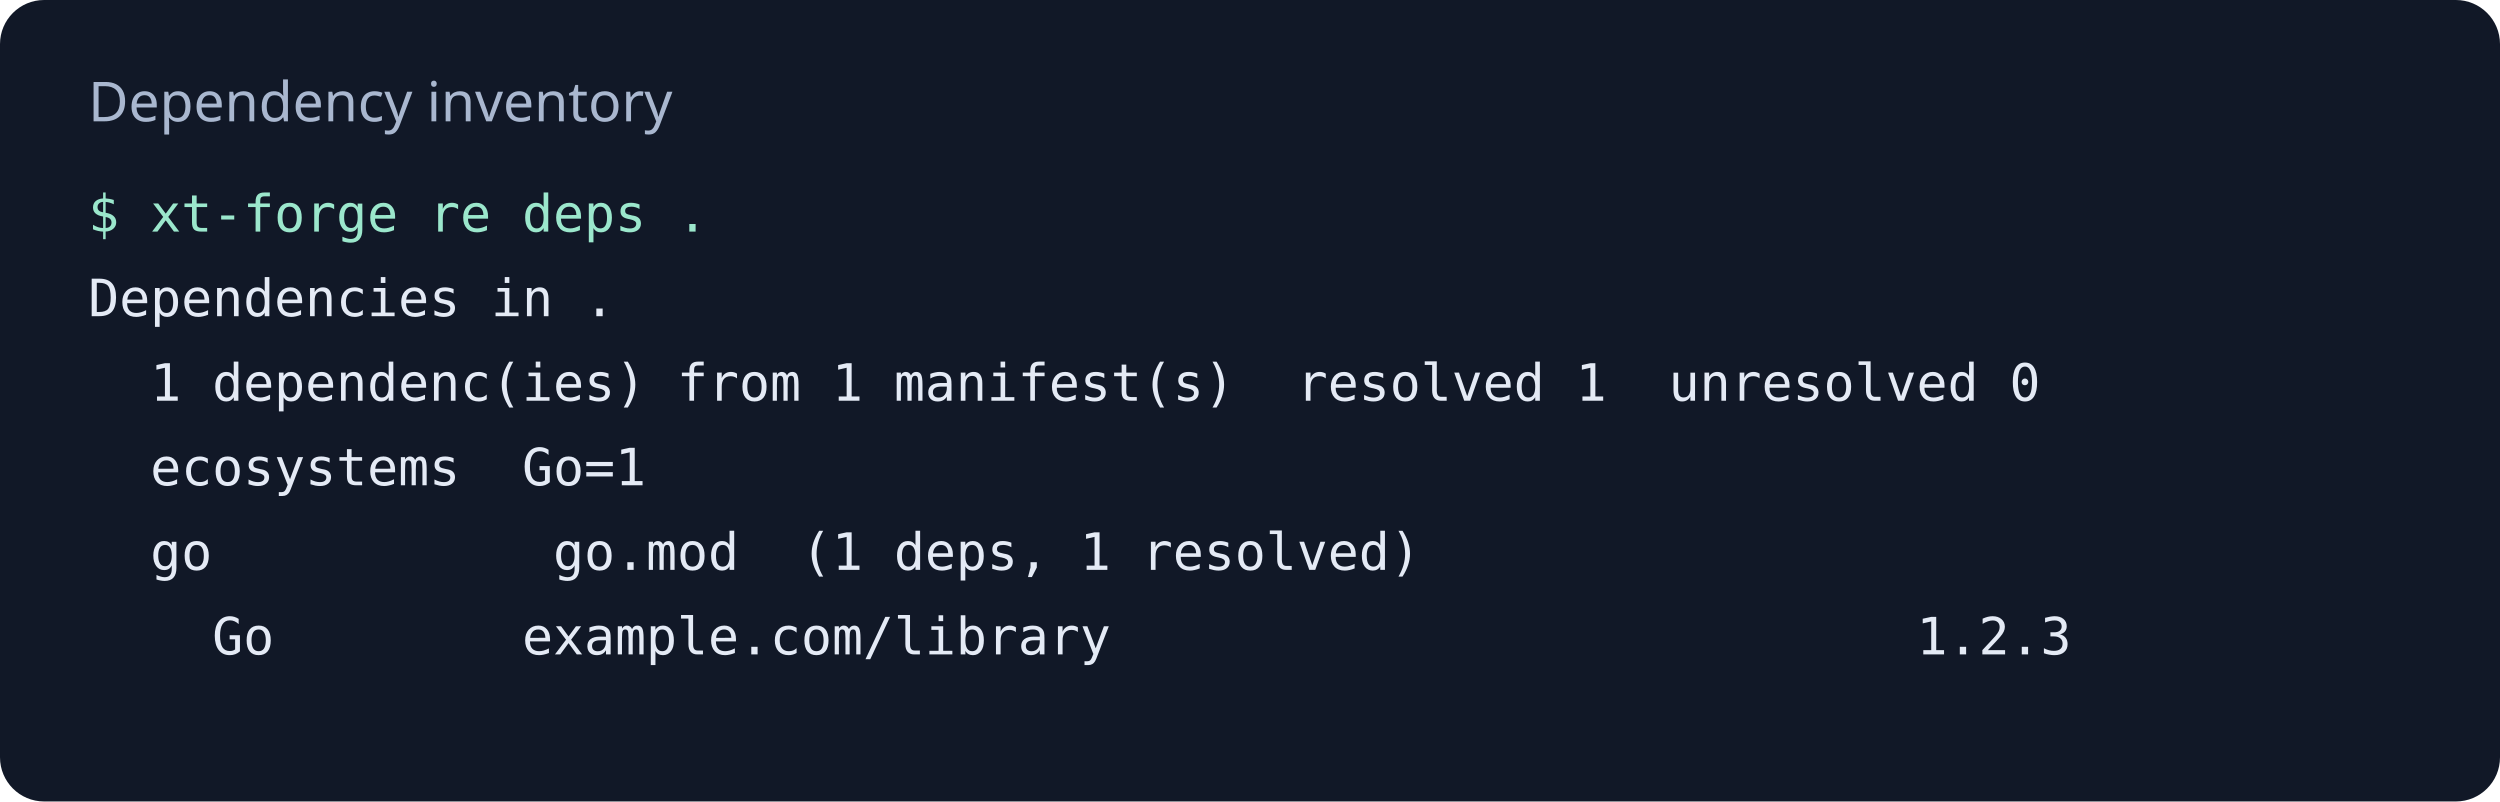
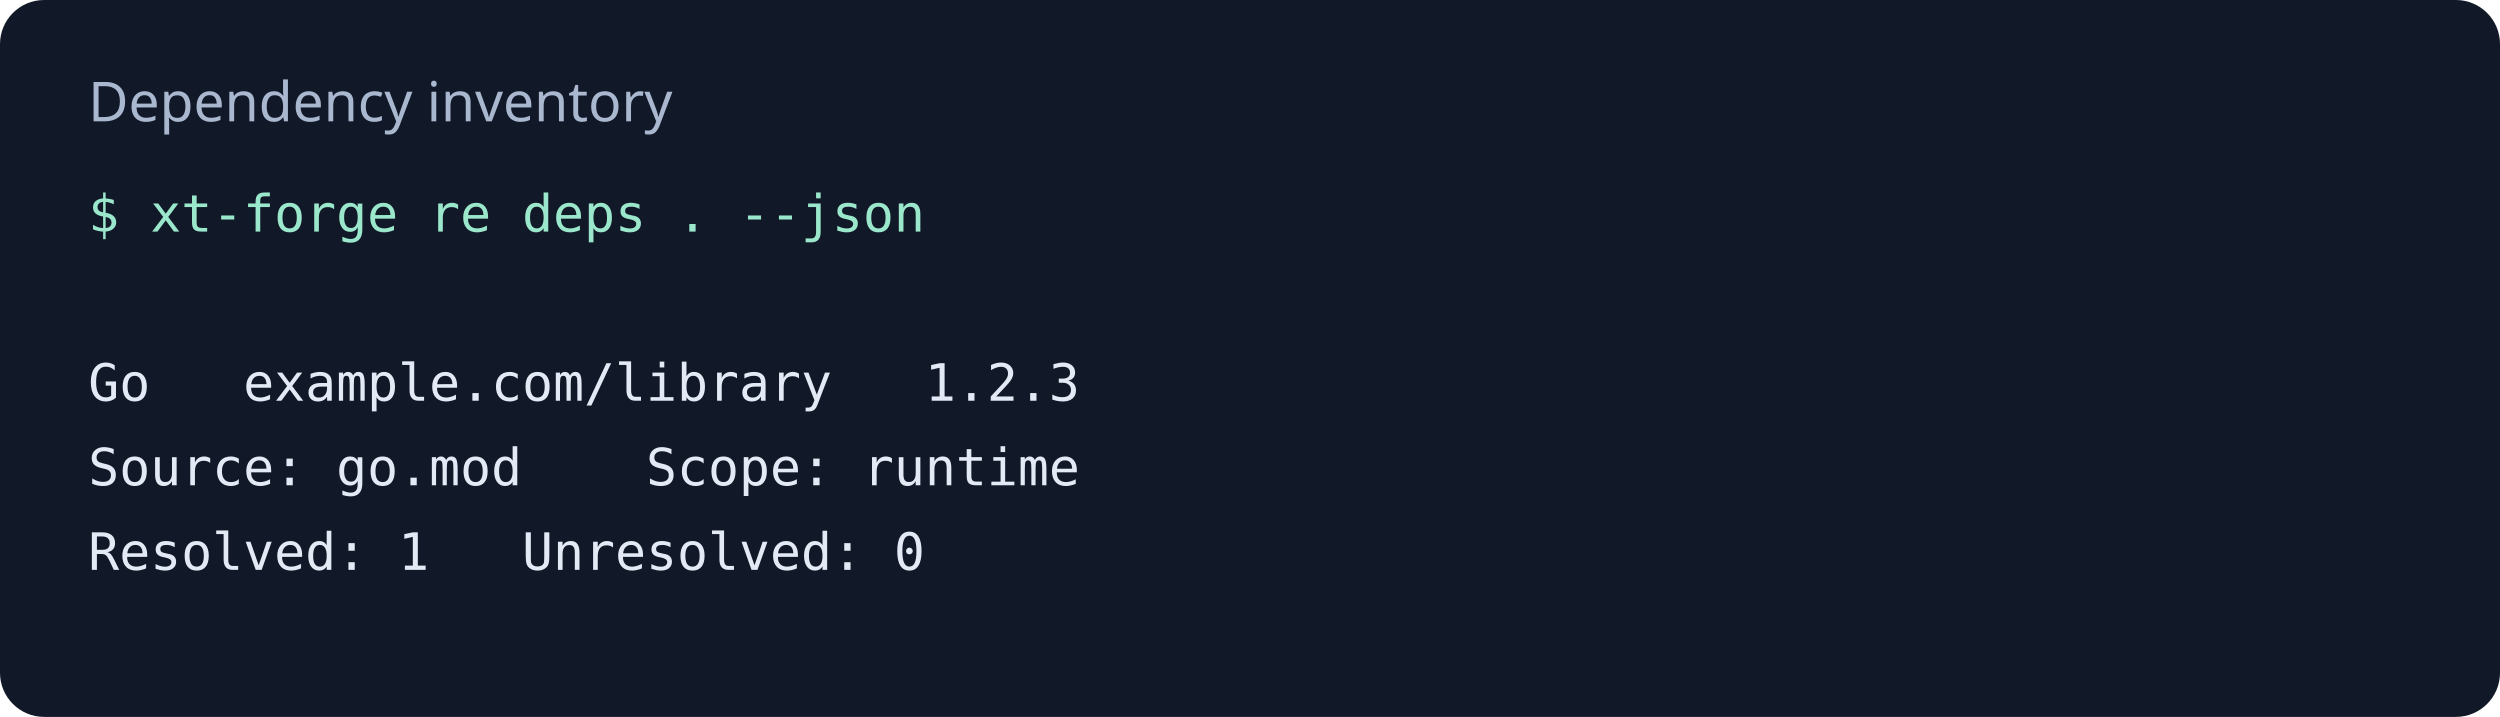
- <svg xmlns="http://www.w3.org/2000/svg" width="680" height="218" viewBox="0 0 680 218" role="img" aria-labelledby="title">
+ <svg xmlns="http://www.w3.org/2000/svg" width="680" height="195" viewBox="0 0 680 195" role="img" aria-labelledby="title">
  <rect width="100%" height="100%" rx="12" fill="#111827" />
  <text x="24" y="33" fill="#a9b7cf" font-family="system-ui, sans-serif" font-size="15">Dependency inventory</text>
  <g font-family="monospace" font-size="14" xml:space="preserve">
-     <text x="24" y="63" fill="#9be7cc">$ xt-forge re deps .</text>
-     <text x="24" y="86" fill="#e4eaf5">Dependencies in .</text>
-     <text x="24" y="109" fill="#e4eaf5">  1 dependenc(ies) from 1 manifest(s)  resolved 1  unresolved 0</text>
-     <text x="24" y="132" fill="#e4eaf5">  ecosystems  Go=1</text>
-     <text x="24" y="155" fill="#e4eaf5">  go           go.mod  (1 deps, 1 resolved)</text>
-     <text x="24" y="178" fill="#e4eaf5">    Go        example.com/library                          1.2.3</text>
+     <text x="24" y="63" fill="#9be7cc">$ xt-forge re deps . --json</text>
+     <text x="24" y="86" fill="#e4eaf5" />
+     <text x="24" y="109" fill="#e4eaf5">Go   example.com/library   1.2.3</text>
+     <text x="24" y="132" fill="#e4eaf5">Source: go.mod    Scope: runtime</text>
+     <text x="24" y="155" fill="#e4eaf5">Resolved: 1   Unresolved: 0</text>
  </g>
</svg>
